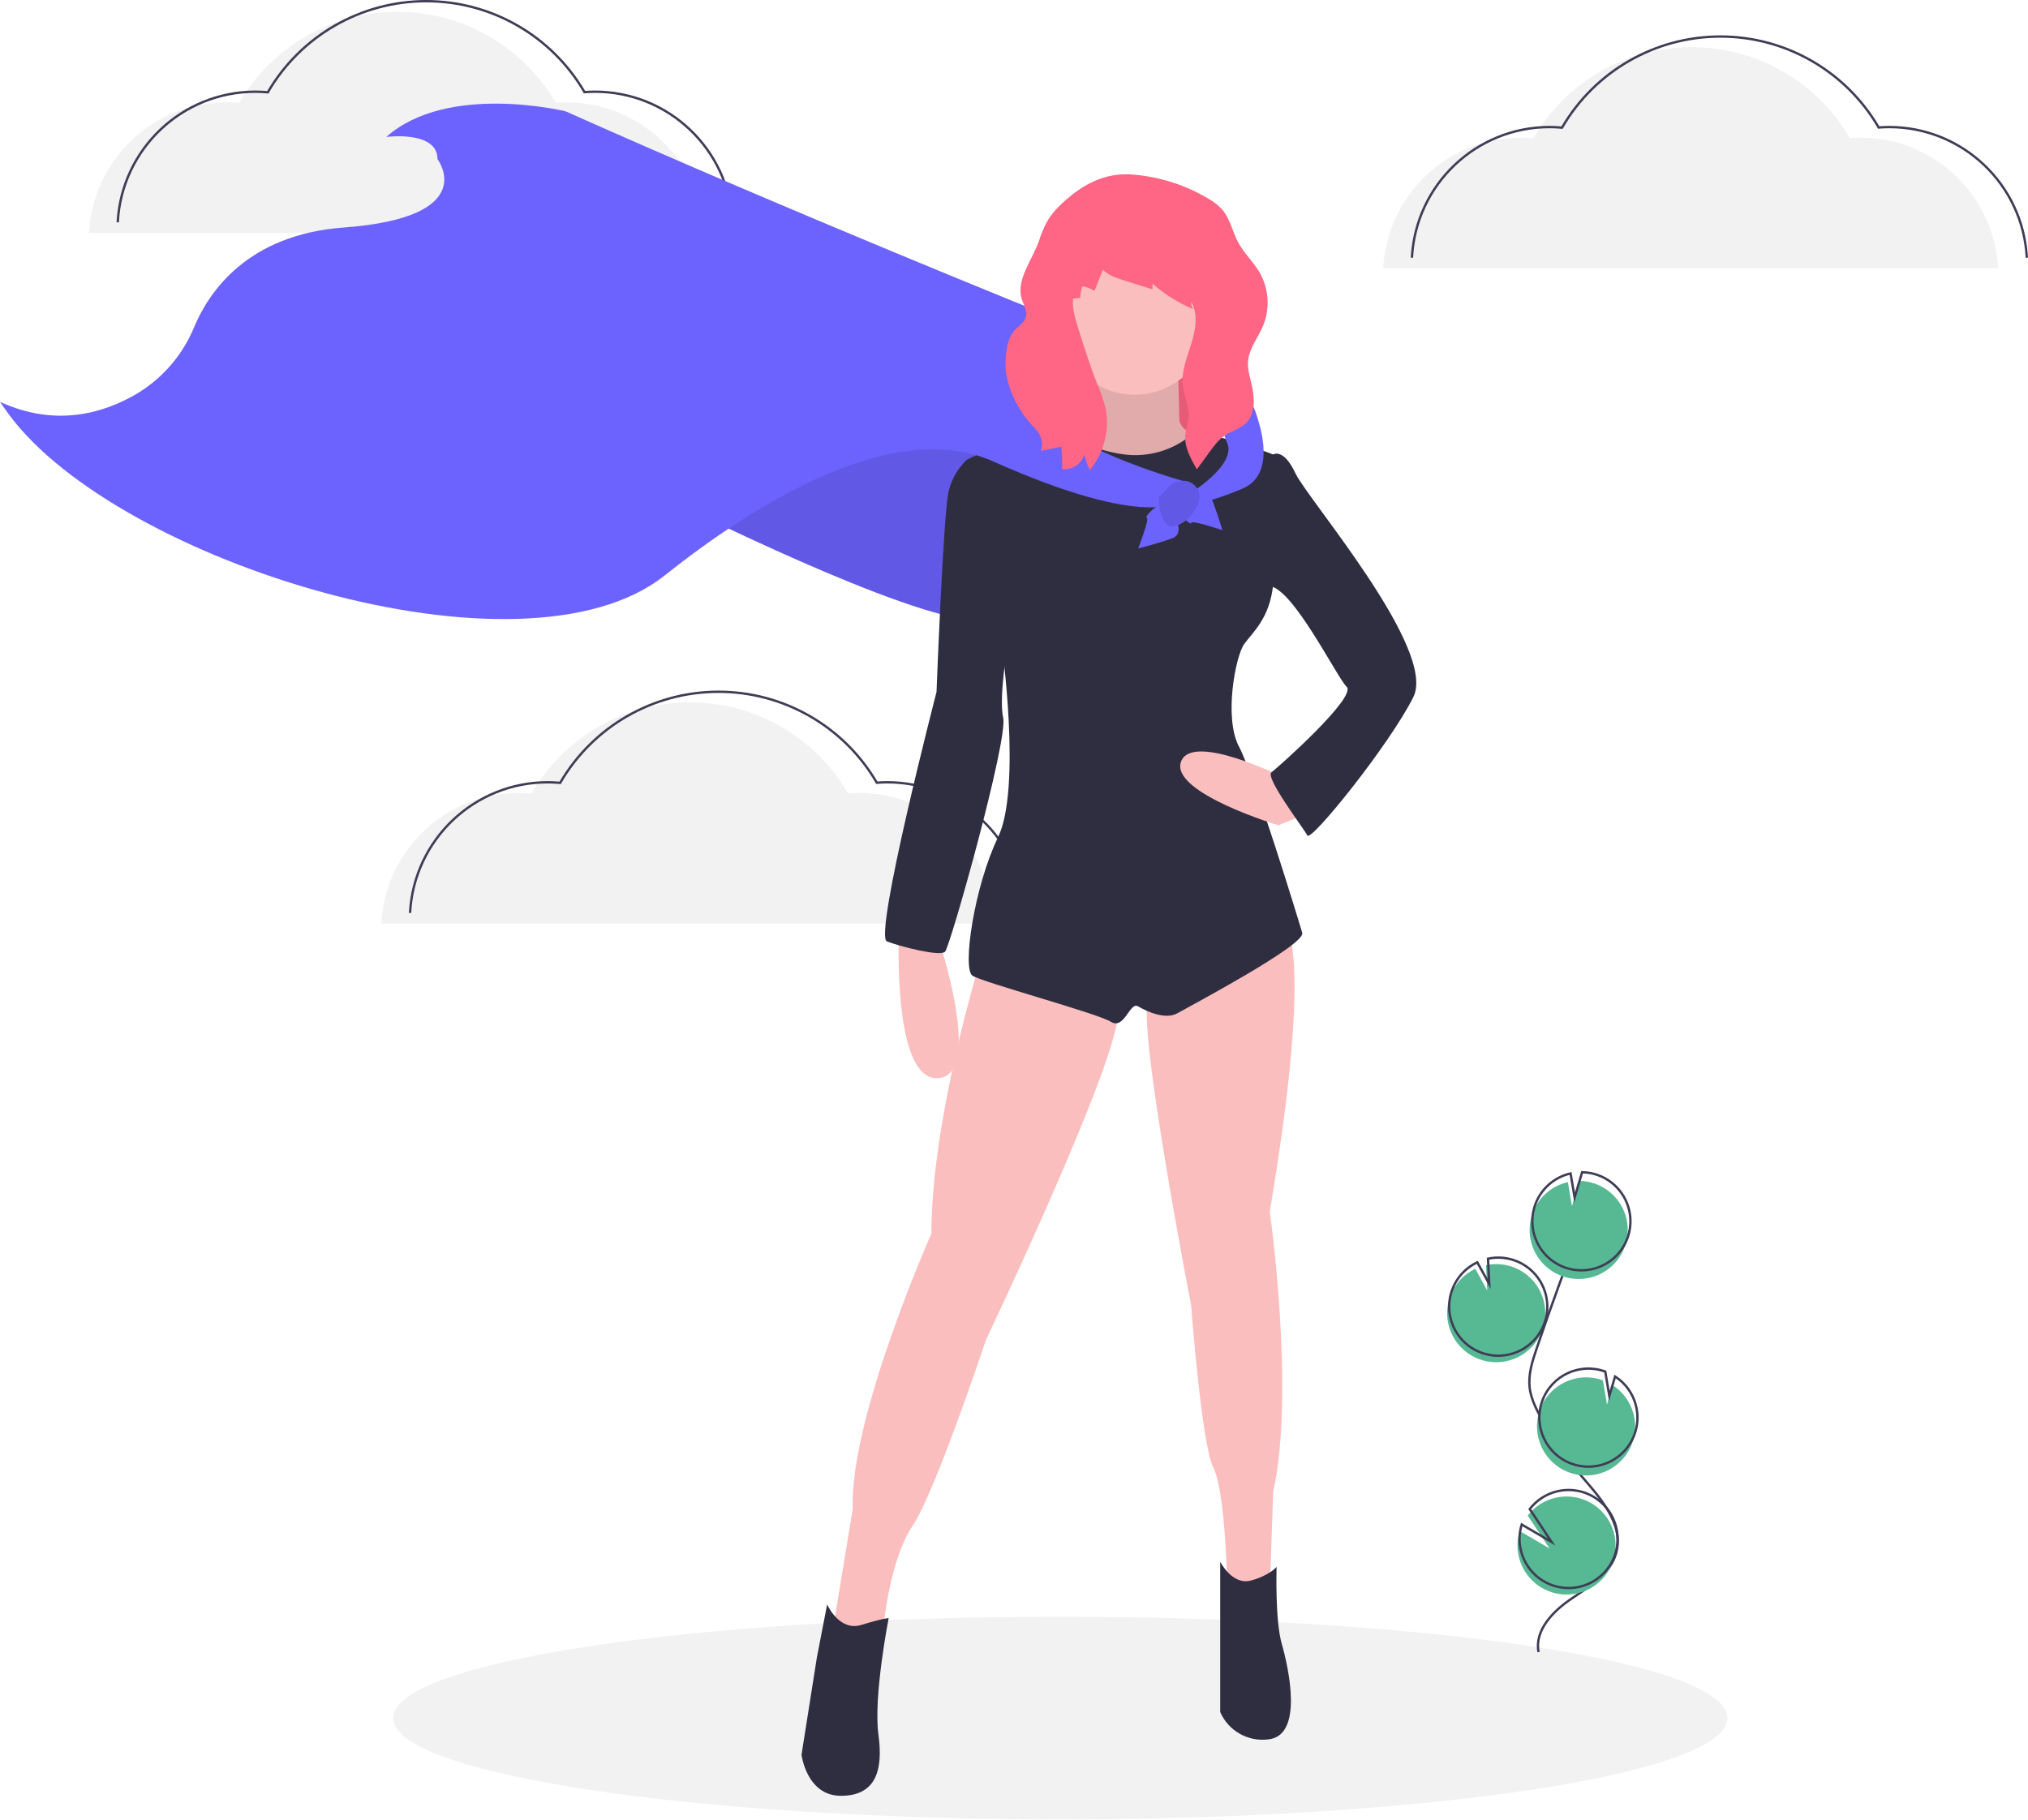
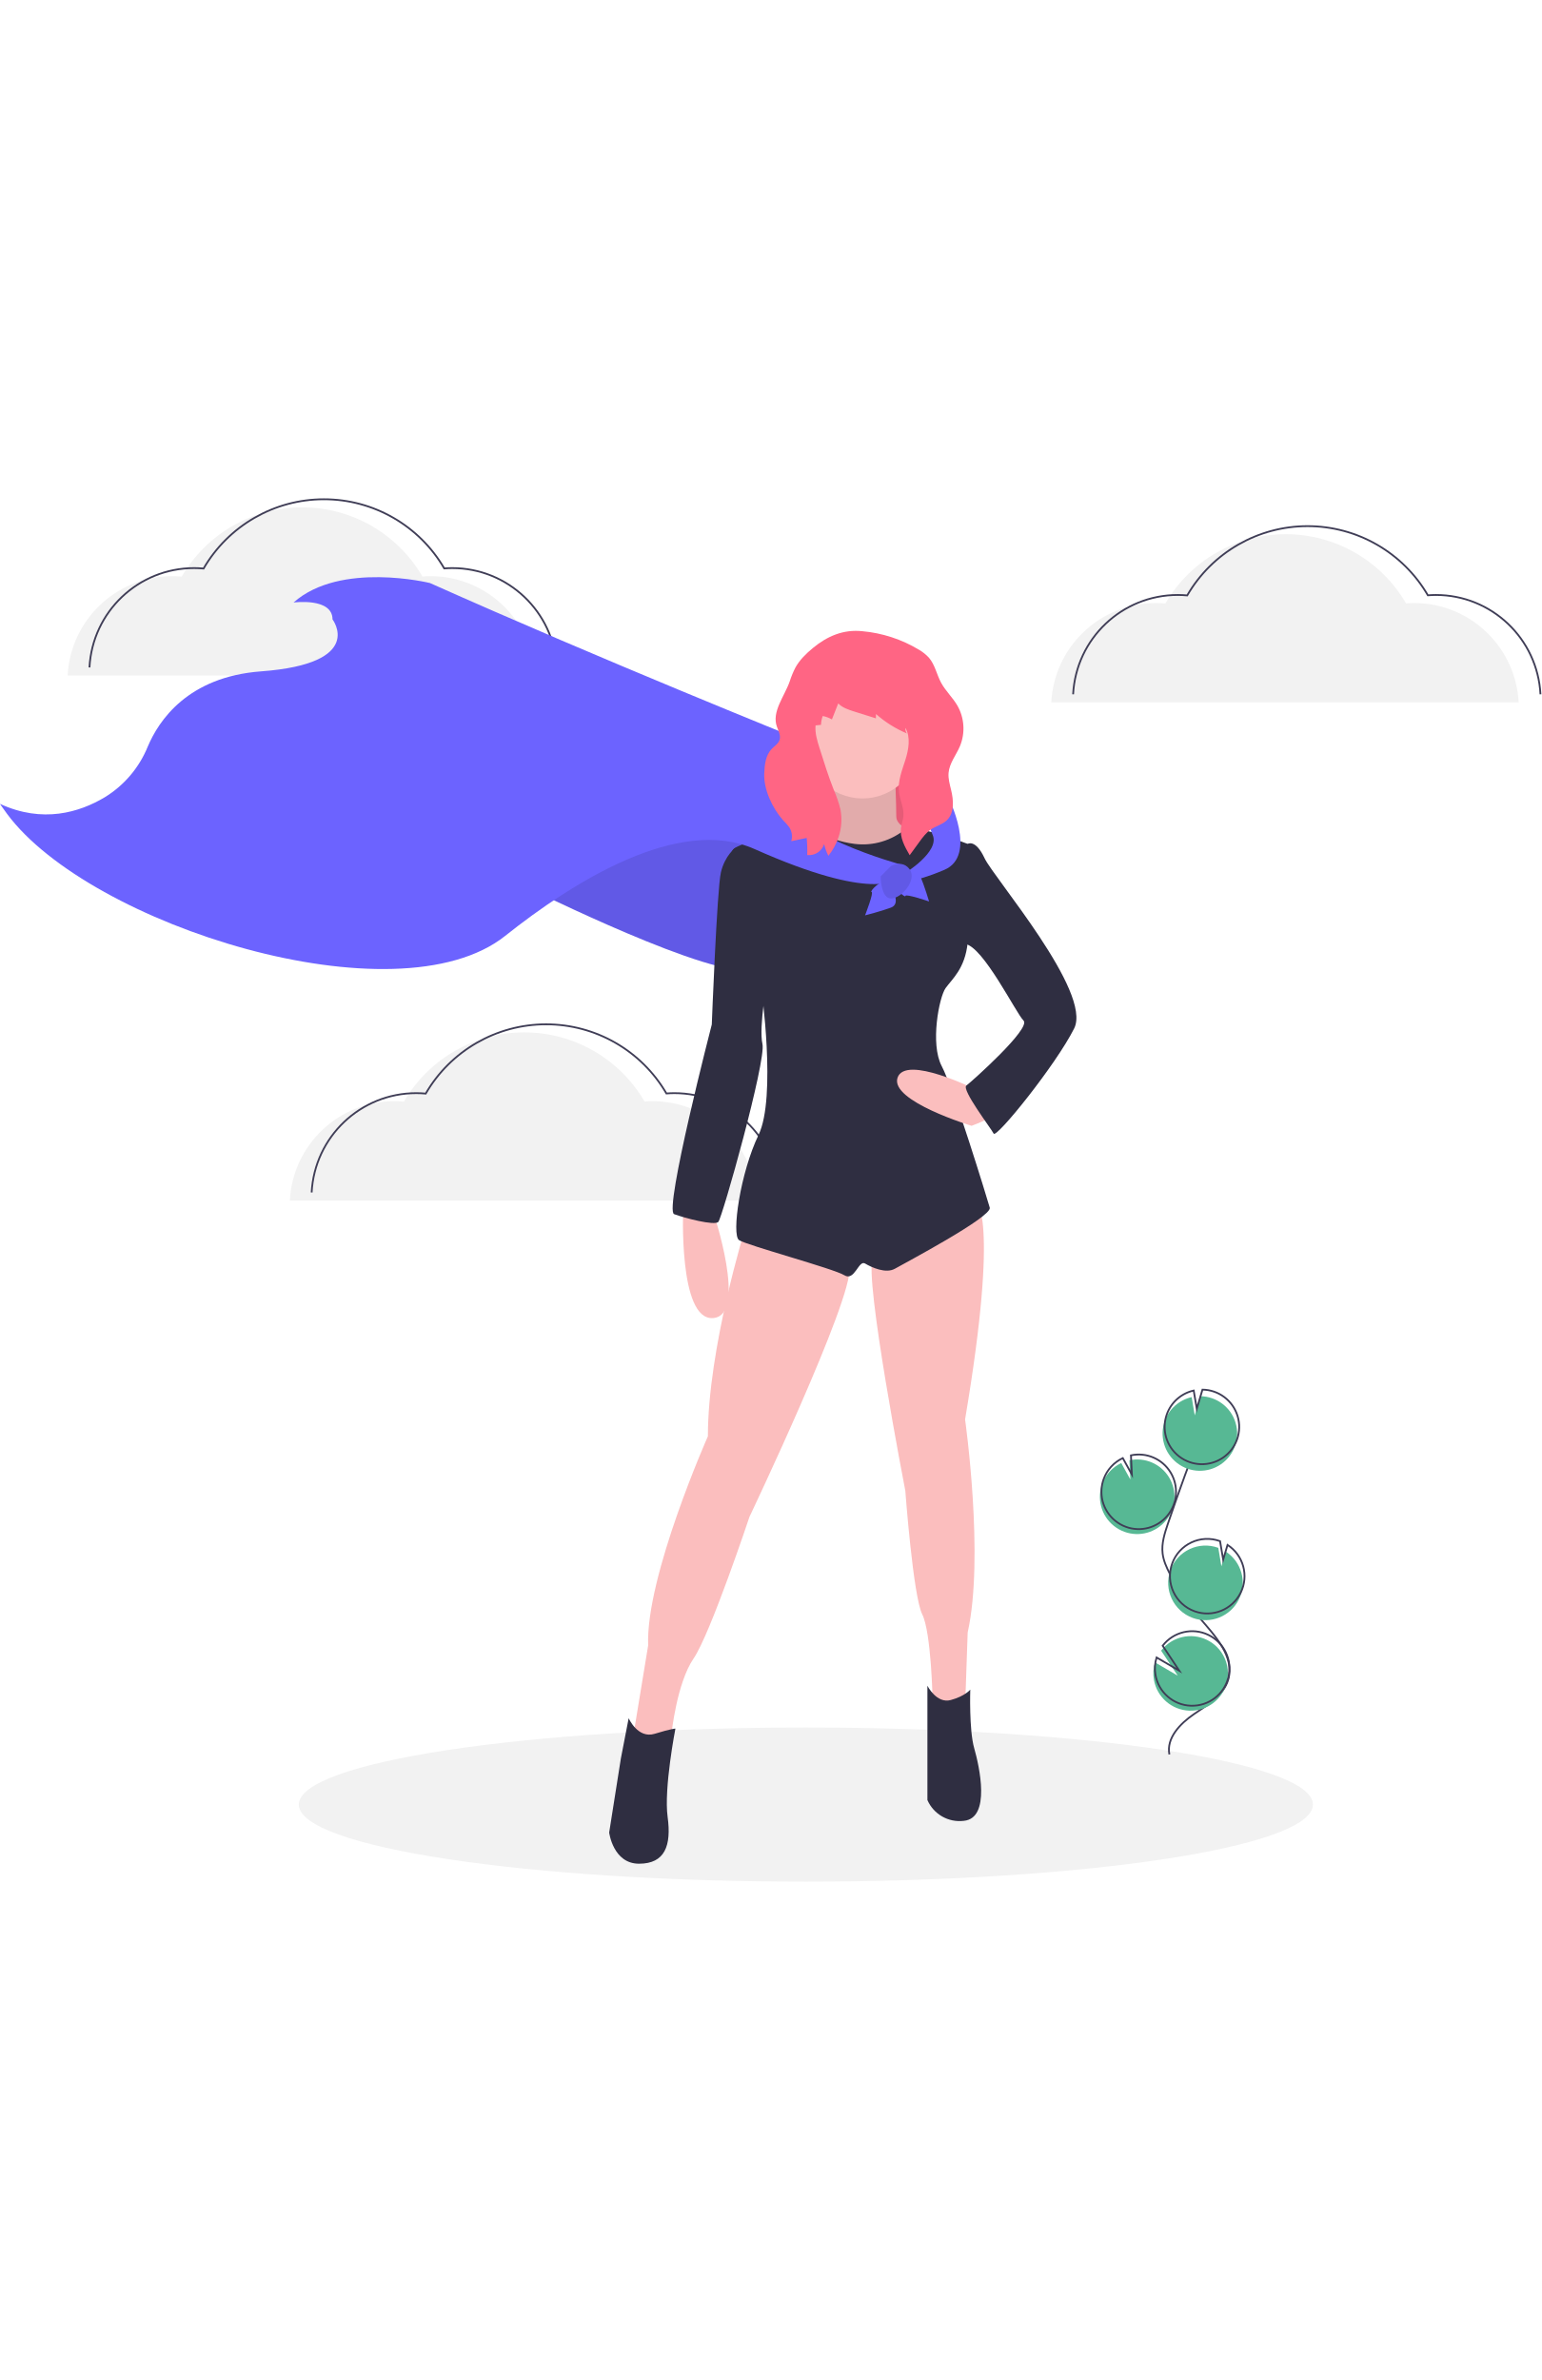
- <svg xmlns="http://www.w3.org/2000/svg" id="a11d453a-83a5-491b-94b4-3bbd3d308a29" data-name="Layer 1" width="860.282" height="771.924" viewBox="0 0 860.282 771.924">
+ <svg xmlns="http://www.w3.org/2000/svg" id="a11d453a-83a5-491b-94b4-3bbd3d308a29" data-name="Layer 1" width="500" height="771.924" viewBox="0 0 860.282 771.924">
  <ellipse cx="449.783" cy="728.924" rx="283" ry="43" fill="#f2f2f2" />
  <path d="M797.698,640.497a20.813,20.813,0,1,0,2.772-39.915l.521,10.712-5.068-9.18a20.734,20.734,0,0,0-10.684,11.723,20.409,20.409,0,0,0-1.197,5.63A20.809,20.809,0,0,0,797.698,640.497Z" transform="translate(-170.1086 -63.78786)" fill="#57b894" />
  <path d="M822.775,764.74c-1.789-9.11,5.963-17.187,13.621-22.437s16.605-10.408,19.218-19.317c3.755-12.804-7.43-24.53-16.136-34.642a125.3,125.3,0,0,1-16.524-24.557c-1.811-3.533-3.476-7.225-3.952-11.166-.686-5.675,1.137-11.323,2.974-16.737q9.179-27.052,19.628-53.65" transform="translate(-170.1086 -63.78786)" fill="none" stroke="#3f3d56" stroke-miterlimit="10" />
  <path d="M798.555,637.739a20.813,20.813,0,1,0,2.772-39.915l.521,10.712-5.068-9.18a20.734,20.734,0,0,0-10.684,11.723,20.409,20.409,0,0,0-1.197,5.63A20.809,20.809,0,0,0,798.555,637.739Z" transform="translate(-170.1086 -63.78786)" fill="none" stroke="#3f3d56" stroke-miterlimit="10" />
  <path d="M820.231,578.536a20.788,20.788,0,0,1,14.98-13.198l1.714,10.184,3.177-10.696a20.81,20.81,0,1,1-19.871,13.71Z" transform="translate(-170.1086 -63.78786)" fill="#57b894" />
  <path d="M821.374,574.858a20.788,20.788,0,0,1,14.98-13.198l1.714,10.184,3.177-10.696a20.81,20.81,0,1,1-19.871,13.71Z" transform="translate(-170.1086 -63.78786)" fill="none" stroke="#3f3d56" stroke-miterlimit="10" />
  <path d="M835.825,688.552a20.81,20.81,0,0,0,18.419-37.023l-2.441,8.219-1.731-10.304a.363.363,0,0,0-.053-.02,20.811,20.811,0,1,0-14.194,39.127Z" transform="translate(-170.1086 -63.78786)" fill="#57b894" />
  <path d="M836.815,684.827a20.81,20.81,0,0,0,18.419-37.023l-2.441,8.219-1.731-10.304a.363.363,0,0,0-.053-.02A20.811,20.811,0,1,0,836.815,684.827Z" transform="translate(-170.1086 -63.78786)" fill="none" stroke="#3f3d56" stroke-miterlimit="10" />
  <path d="M814.158,723.114A20.801,20.801,0,1,0,818.168,706.817l9.273,13.957-12.67-7.408A20.616,20.616,0,0,0,814.158,723.114Z" transform="translate(-170.1086 -63.78786)" fill="#57b894" />
  <path d="M815.015,720.356a20.801,20.801,0,1,0,4.011-16.297l9.273,13.957-12.67-7.408A20.616,20.616,0,0,0,815.015,720.356Z" transform="translate(-170.1086 -63.78786)" fill="none" stroke="#3f3d56" stroke-miterlimit="10" />
  <path d="M756.867,177.626a58.487,58.487,0,0,1,58.406-55.43c1.778,0,3.533.093,5.27.248a77.707,77.707,0,0,1,134.327-.064c1.466-.11,2.941-.184,4.435-.184a58.487,58.487,0,0,1,58.406,55.43" transform="translate(-170.1086 -63.78786)" fill="#f2f2f2" />
  <path d="M769.048,173.126a58.487,58.487,0,0,1,58.406-55.43c1.778,0,3.533.093,5.27.248a77.707,77.707,0,0,1,134.327-.064c1.466-.11,2.941-.184,4.435-.184a58.487,58.487,0,0,1,58.406,55.43" transform="translate(-170.1086 -63.78786)" fill="none" stroke="#3f3d56" stroke-miterlimit="10" />
  <path d="M331.867,455.626a58.487,58.487,0,0,1,58.406-55.43c1.778,0,3.533.093,5.27.248a77.707,77.707,0,0,1,134.327-.064c1.466-.11,2.941-.184,4.435-.184a58.487,58.487,0,0,1,58.406,55.43" transform="translate(-170.1086 -63.78786)" fill="#f2f2f2" />
  <path d="M344.048,451.126a58.487,58.487,0,0,1,58.406-55.43c1.778,0,3.533.093,5.27.248a77.707,77.707,0,0,1,134.327-.064c1.466-.11,2.941-.184,4.435-.184a58.487,58.487,0,0,1,58.406,55.43" transform="translate(-170.1086 -63.78786)" fill="none" stroke="#3f3d56" stroke-miterlimit="10" />
  <path d="M207.867,162.626a58.487,58.487,0,0,1,58.406-55.43c1.778,0,3.533.093,5.27.248a77.707,77.707,0,0,1,134.327-.064c1.466-.11,2.941-.184,4.435-.184a58.487,58.487,0,0,1,58.406,55.43" transform="translate(-170.1086 -63.78786)" fill="#f2f2f2" />
  <path d="M220.048,158.126a58.487,58.487,0,0,1,58.406-55.43c1.778,0,3.533.093,5.27.248a77.707,77.707,0,0,1,134.327-.064c1.466-.11,2.941-.184,4.435-.184a58.487,58.487,0,0,1,58.406,55.43" transform="translate(-170.1086 -63.78786)" fill="none" stroke="#3f3d56" stroke-miterlimit="10" />
  <path d="M465.161,281.261s105.12,52.198,123.969,44.948,25.374-71.772,25.374-71.772l-77.571-14.499Z" transform="translate(-170.1086 -63.78786)" fill="#6c63ff" />
  <path d="M465.161,281.261s105.12,52.198,123.969,44.948,25.374-71.772,25.374-71.772l-77.571-14.499Z" transform="translate(-170.1086 -63.78786)" opacity="0.1" />
  <rect x="444.033" y="139.539" width="68.872" height="60.172" fill="#ff6584" />
  <rect x="444.033" y="139.539" width="68.872" height="60.172" opacity="0.1" />
  <path d="M551.432,459.602s-2.9,63.072,16.674,61.622,0-59.447,0-59.447Z" transform="translate(-170.1086 -63.78786)" fill="#fbbebe" />
  <path d="M631.903,212.389s4.35,27.549-3.625,31.174-13.049,6.525-13.049,6.525L633.353,262.412l33.348,2.175,8.7-6.525,7.975-7.25s-13.049-2.9-13.049-9.425-.725-26.099-.725-26.099Z" transform="translate(-170.1086 -63.78786)" fill="#fbbebe" />
  <path d="M631.903,212.389s4.35,27.549-3.625,31.174-13.049,6.525-13.049,6.525L633.353,262.412l33.348,2.175,8.7-6.525,7.975-7.25s-13.049-2.9-13.049-9.425-.725-26.099-.725-26.099Z" transform="translate(-170.1086 -63.78786)" opacity="0.1" />
  <path d="M586.23,470.477s-21.024,67.422-21.024,116.719c0,0-34.798,78.296-33.348,116.719l-8.7,52.922,12.324,4.35,9.425-7.975s2.9-28.274,12.324-42.048,31.174-79.021,31.174-79.021,57.997-121.794,55.822-139.193S586.23,470.477,586.23,470.477Z" transform="translate(-170.1086 -63.78786)" fill="#fbbebe" />
  <path d="M714.549,455.253s13.774,6.525-5.8,122.519c0,0,10.874,76.846,1.45,118.894l-1.45,42.048H693.525l-2.9-4.35s-.725-37.698-5.8-47.848-9.425-68.872-9.425-68.872-23.199-119.619-18.124-129.769S714.549,455.253,714.549,455.253Z" transform="translate(-170.1086 -63.78786)" fill="#fbbebe" />
  <path d="M520.983,744.514s5.075,11.599,14.499,8.7,11.599-2.9,11.599-2.9-6.525,33.348-4.35,49.298-1.45,26.099-15.949,26.099-16.674-17.399-16.674-17.399l6.525-41.323Z" transform="translate(-170.1086 -63.78786)" fill="#2f2e41" />
  <path d="M687.725,726.39s5.075,10.15,13.049,7.975,10.874-5.8,10.874-5.8-.725,22.474,2.175,32.623,9.425,39.148-5.8,40.598a19.573,19.573,0,0,1-20.299-11.599v-63.797Z" transform="translate(-170.1086 -63.78786)" fill="#2f2e41" />
  <circle cx="481.369" cy="135.552" r="31.898" fill="#fbbebe" />
  <path d="M710.199,256.612s-25.267-9.921-34.383-8.586a37.259,37.259,0,0,1-28.689,8.586c-17.399-2.175-24.203-10.525-24.203-10.525s-46.844,10.525-43.944,14.875,15.949,75.396,15.949,75.396,8.7,61.622-1.45,82.646-15.224,55.822-10.874,58.722,52.922,15.949,58.722,19.574,7.975-8.7,11.599-6.525,11.599,5.8,16.674,2.9,54.372-28.999,52.922-34.073-20.299-66.697-26.824-79.021-1.45-38.423,2.175-43.498,10.874-10.874,12.324-25.374S710.199,256.612,710.199,256.612Z" transform="translate(-170.1086 -63.78786)" fill="#2f2e41" />
  <path d="M580.578,258.721s-5.948,4.415-8.122,13.84-5.075,84.821-5.075,84.821-26.824,103.67-21.024,105.845,22.474,6.525,24.649,4.35,26.824-89.896,24.649-99.32,2.9-36.973,2.9-36.973Z" transform="translate(-170.1086 -63.78786)" fill="#2f2e41" />
  <path d="M714.549,393.631s-39.148-19.574-43.498-6.525,41.323,26.824,41.323,26.824,15.949-5.8,15.949-9.425S714.549,393.631,714.549,393.631Z" transform="translate(-170.1086 -63.78786)" fill="#fbbebe" />
  <path d="M702.225,259.512l7.975-2.9s4.35-2.9,9.425,7.975,60.172,74.671,50.023,94.971-43.498,61.622-44.948,58.722-18.124-24.649-15.224-26.824,36.248-31.898,31.898-36.248-22.474-41.323-32.623-42.773S702.225,259.512,702.225,259.512Z" transform="translate(-170.1086 -63.78786)" fill="#2f2e41" />
  <path d="M616.316,198.252s-110.549-44.45-206.244-87.223c0,0-50.023-12.324-76.121,10.874,0,0,21.749-2.9,21.749,9.425,0,0,18.849,24.649-39.873,28.999-40.896,3.029-57.178,27.507-63.296,42.09A59.245,59.245,0,0,1,228.573,230.587c-14.135,8.448-34.62,14.663-58.465,3.687,0,0,1.356,2.084,3.927,5.556,46.038,62.172,217.481,116.281,278.022,68.118,37.415-29.765,96.728-67.385,139.247-48.436,66.697,29.724,79.021,16.674,79.021,16.674l2.9-7.975s-64.522-17.399-65.972-39.873S616.316,198.252,616.316,198.252Z" transform="translate(-170.1086 -63.78786)" fill="#6c63ff" />
  <path d="M680.838,204.052s15.587,6.162,18.487,26.461c0,0,16.674,32.623-2.175,40.598s-22.474,5.8-22.474,5.8v-3.625s20.299-12.324,15.949-21.749S680.838,204.052,680.838,204.052Z" transform="translate(-170.1086 -63.78786)" fill="#6c63ff" />
  <path d="M652.927,296.485s5.075-13.049,3.625-13.049,5.898-8.026,8.749-5.1,7.925,11.625,2.126,13.8S652.927,296.485,652.927,296.485Z" transform="translate(-170.1086 -63.78786)" fill="#6c63ff" />
  <path d="M688.656,288.74s-13.252-4.519-13.191-3.07-8.268-5.554-5.466-8.525,11.28-8.41,13.698-2.707S688.656,288.74,688.656,288.74Z" transform="translate(-170.1086 -63.78786)" fill="#6c63ff" />
  <path d="M667.426,268.937s6.619-3.715,10.559,2.13-4.759,15.994-10.559,15.994-5.8-12.324-5.8-12.324Z" transform="translate(-170.1086 -63.78786)" fill="#6c63ff" />
  <path d="M667.426,268.937s6.619-3.715,10.559,2.13-4.759,15.994-10.559,15.994-5.8-12.324-5.8-12.324Z" transform="translate(-170.1086 -63.78786)" opacity="0.1" />
  <path d="M623.821,147.286c-3.822,3.151-7.447,6.682-9.824,11.028a49.479,49.479,0,0,0-3.115,7.584c-2.932,8.437-10.219,16.982-7.135,25.365.88,2.392,2.252,4.914,1.463,7.337-.701,2.152-2.863,3.408-4.428,5.044-3.357,3.511-3.922,8.78-4.127,13.634-.376,8.889,4.512,19.364,10.418,26.019a36.356,36.356,0,0,1,3.554,4.024,9.432,9.432,0,0,1,1.113,7.759l8.603-1.796a71.363,71.363,0,0,1,.29,9.559,8.924,8.924,0,0,0,9.463-6.116,25.551,25.551,0,0,0,2.364,6.531,33.709,33.709,0,0,0,5.714-10.583,30.256,30.256,0,0,0,1.026-15.278,64.784,64.784,0,0,0-3.704-10.859c-3.04-7.683-5.522-15.572-8.002-23.454-1.288-4.093-2.591-8.32-2.201-12.593l3.057-.333a14.596,14.596,0,0,1,.965-4.934,18.101,18.101,0,0,1,5.113,1.924l3.524-8.942c2.326,2.412,5.664,3.504,8.86,4.51l12.148,3.825.074-2.404a62.353,62.353,0,0,0,17.287,10.844,3.933,3.933,0,0,1-.854-3.129c2.994,5.363,1.797,12.044-.051,17.902s-4.299,11.821-3.555,17.918c.556,4.56,2.892,8.921,2.459,13.494-.213,2.252-1.094,4.395-1.368,6.641-.653,5.356,2.163,10.455,4.881,15.116l5.285-7.259c1.934-2.657,3.928-5.371,6.667-7.187,2.812-1.864,6.296-2.701,8.747-5.019,4.374-4.139,3.819-11.191,2.396-17.042-.756-3.111-1.671-6.265-1.393-9.454.471-5.406,4.228-9.879,6.344-14.876a25.826,25.826,0,0,0-1.447-22.703c-2.625-4.503-6.592-8.13-9.066-12.718-2.463-4.567-3.402-10.001-6.777-13.943a23.522,23.522,0,0,0-5.681-4.526,74.057,74.057,0,0,0-31.506-10.279C640.835,136.812,631.919,140.61,623.821,147.286Z" transform="translate(-170.1086 -63.78786)" fill="#ff6584" />
</svg>
